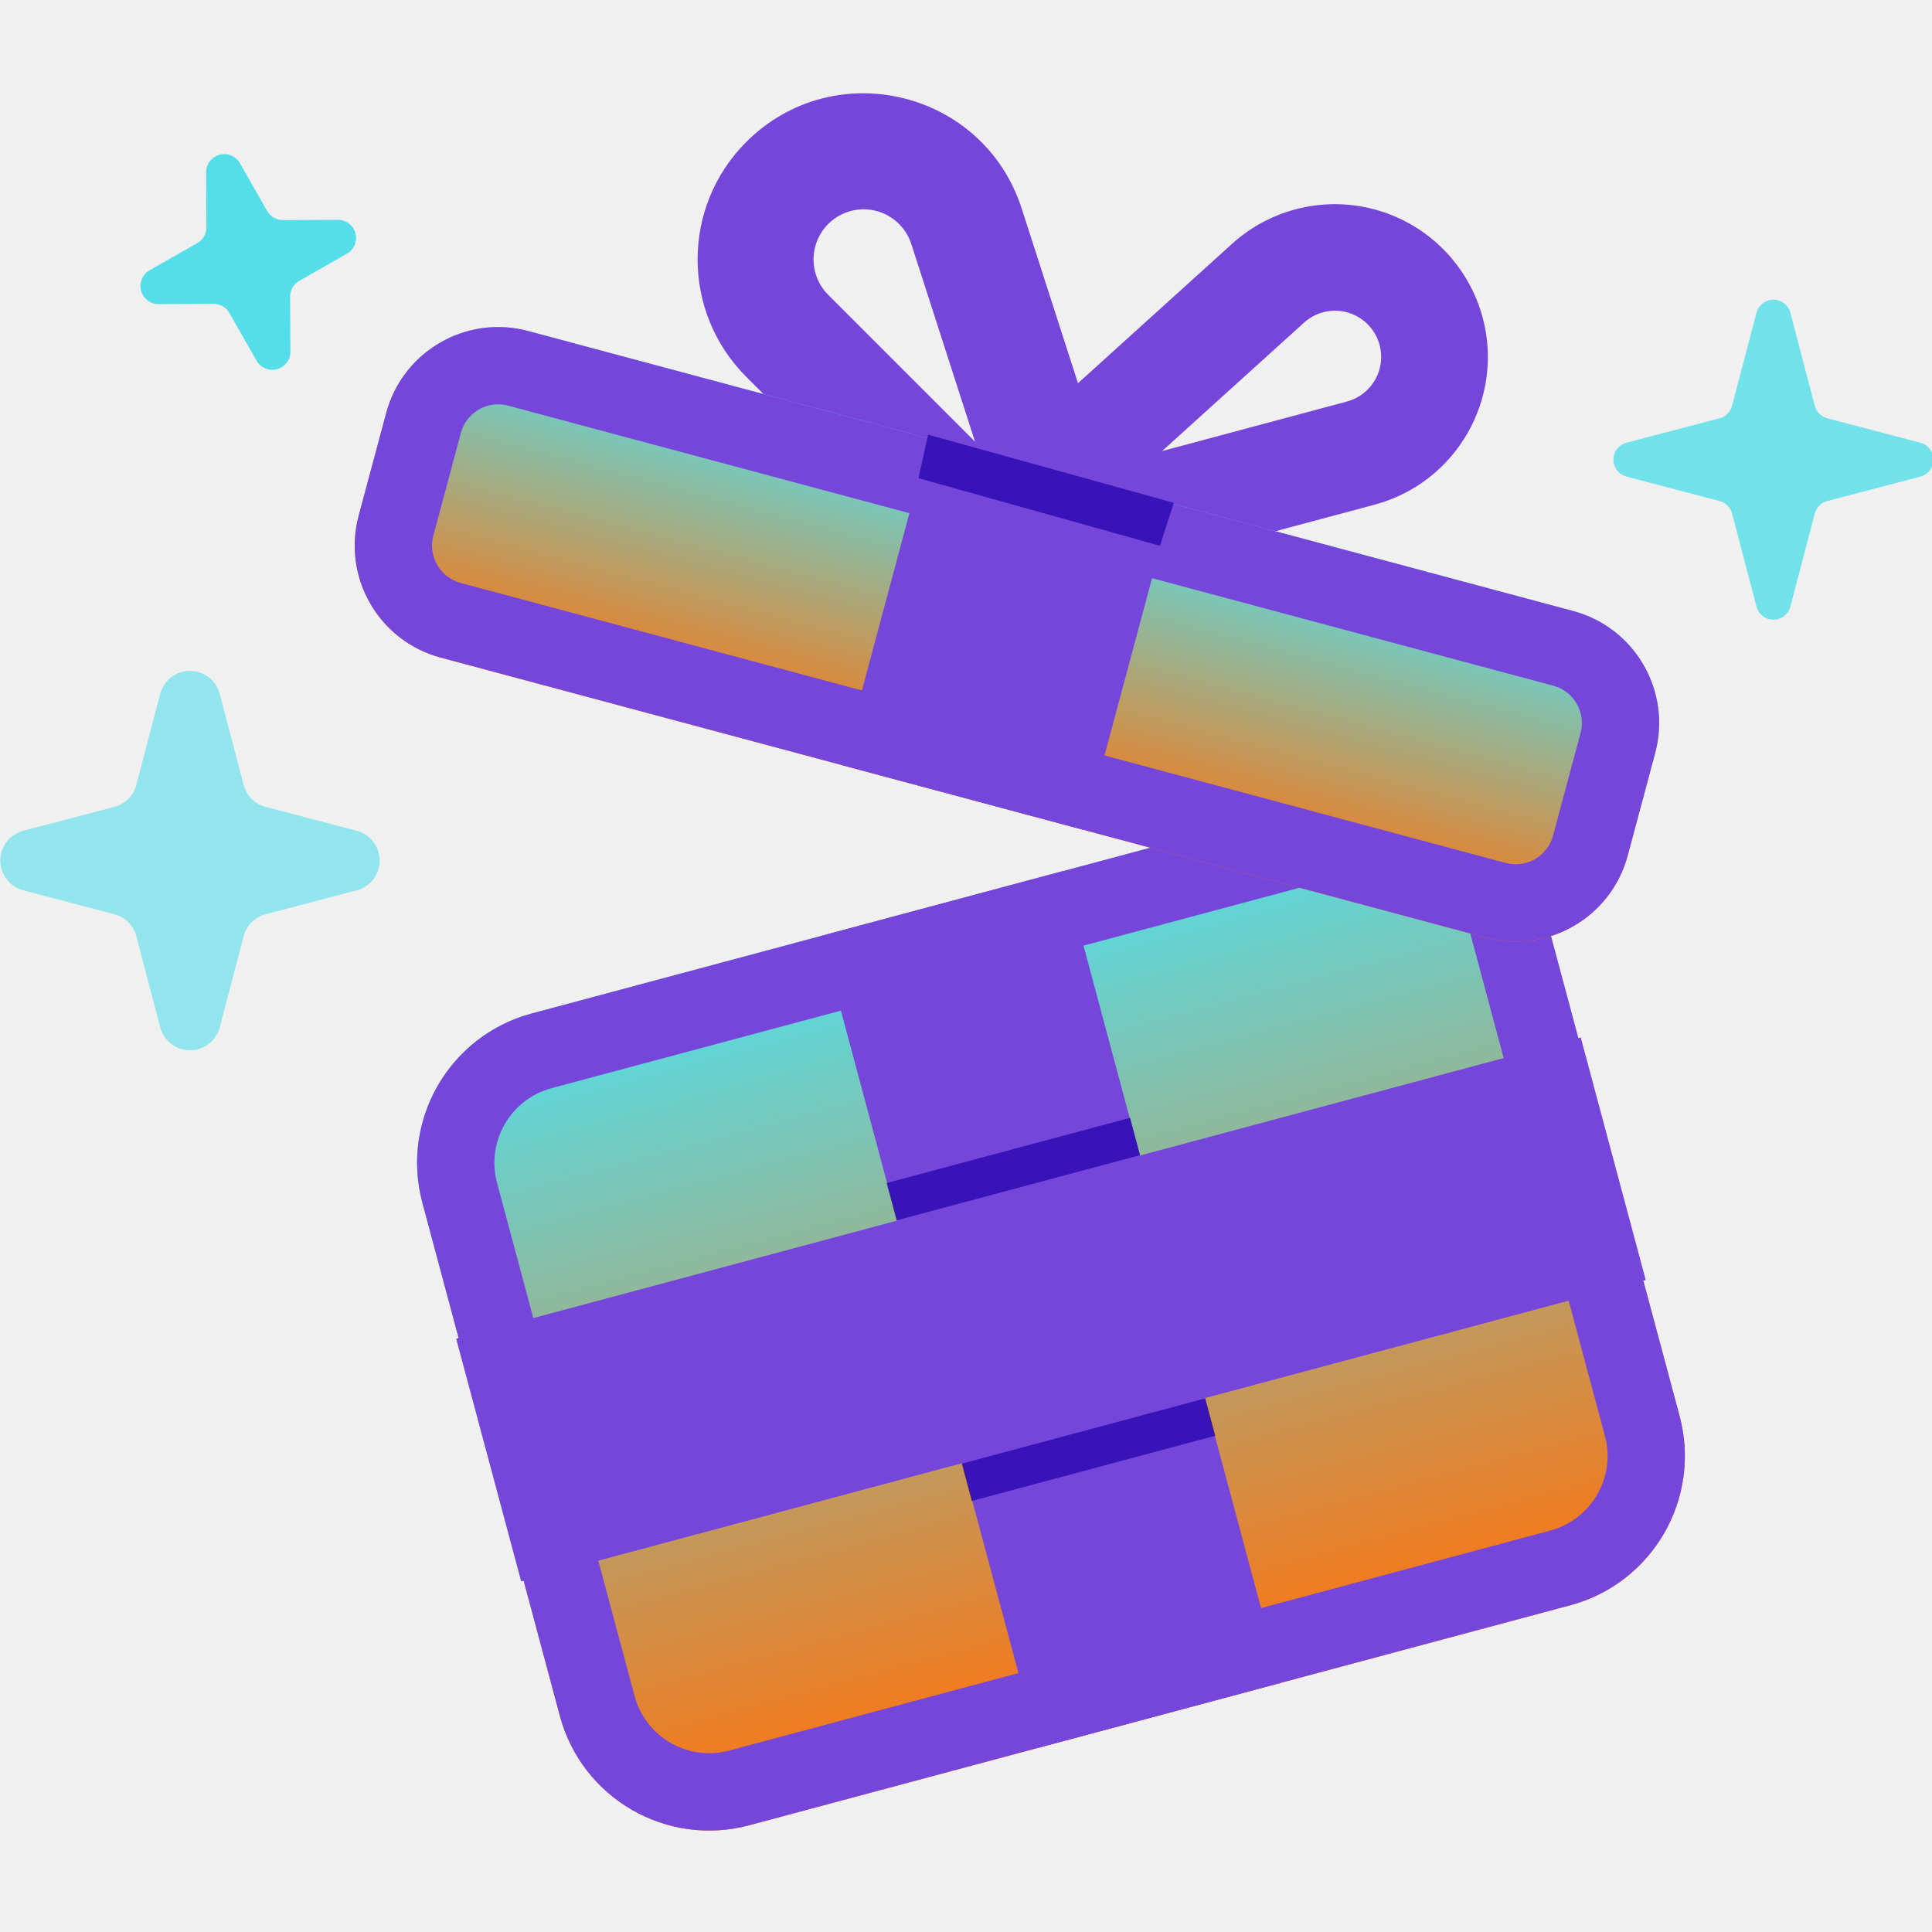
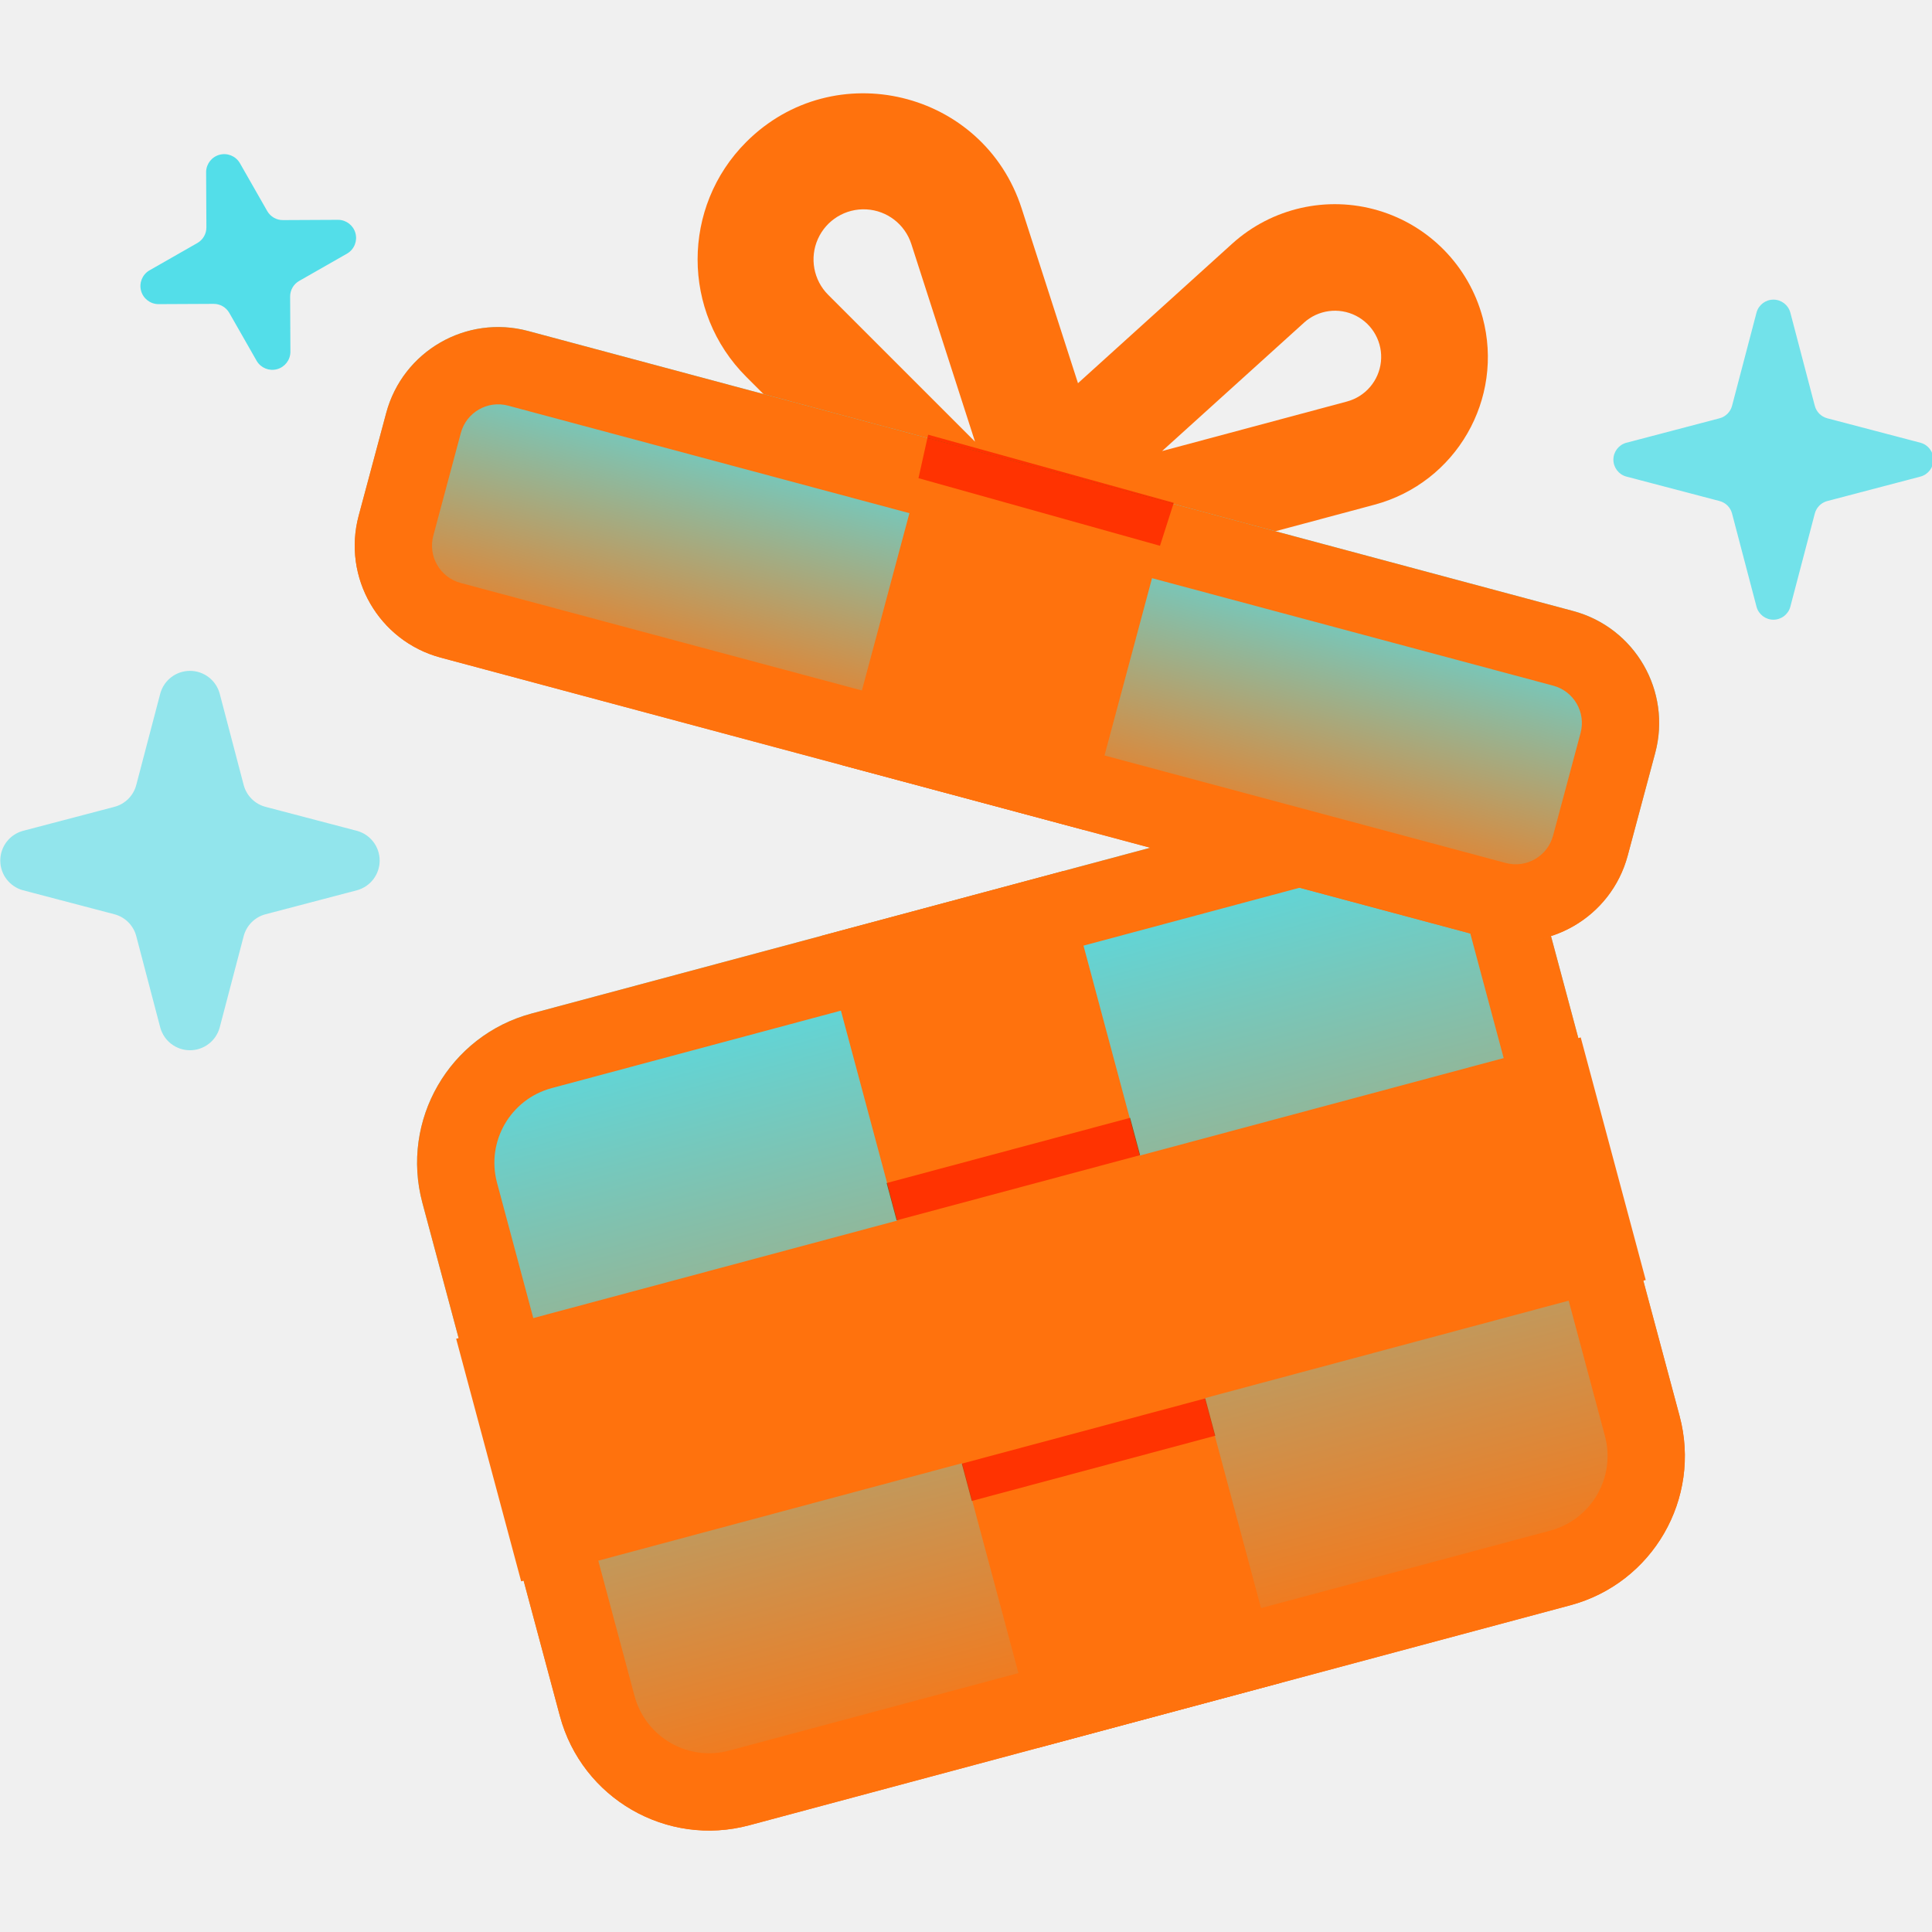
<svg xmlns="http://www.w3.org/2000/svg" width="64" height="64" fill="none">
-   <style>.B{fill-rule:evenodd}.C{fill:#7645d9}</style>
+   <style>.B{fill-rule:evenodd}.C{fill:#FF720D}</style>
  <g clip-path="url(#C)">
    <g class="B C">
      <path d="M43.194 10.691a1.53 1.53 0 1 1 1.421 2.611l-6.119 1.64 4.698-4.25zm5.919-.177a5.07 5.07 0 0 0-8.291-2.445l-9.802 8.868c-1.46 1.321-.158 3.712 1.744 3.203l12.768-3.421c2.702-.724 4.306-3.502 3.582-6.204z" />
      <path d="M30.189 8.084a1.66 1.66 0 1 0-2.754 1.683l4.864 4.864-2.11-6.547zm-5.469-3.38c2.908-2.908 7.862-1.712 9.124 2.202l4.403 13.66c.656 2.035-1.867 3.577-3.378 2.065L24.72 12.482a5.5 5.5 0 0 1 0-7.778z" />
    </g>
    <g fill="#53dee9">
      <path d="M7.276 34.043a1.02 1.02 0 0 1-1.966 0l-.796-3.032c-.093-.355-.37-.632-.725-.725l-3.032-.796a1.02 1.02 0 0 1 0-1.966l3.032-.796c.355-.093.632-.37.725-.725l.796-3.032a1.02 1.02 0 0 1 1.966 0l.796 3.032c.093.355.37.632.725.725l3.032.796a1.02 1.02 0 0 1 0 1.966l-3.032.796c-.355.093-.632.37-.725.725l-.796 3.032z" opacity=".6" />
      <path d="M9.62 11.664a.6.6 0 0 1-1.113.298l-.911-1.596c-.107-.187-.305-.302-.52-.3l-1.837.009a.6.6 0 0 1-.298-1.113l1.596-.911c.187-.107.302-.305.3-.52l-.009-1.838a.6.6 0 0 1 1.113-.298l.911 1.596c.107.187.305.302.52.3l1.837-.009a.6.6 0 0 1 .298 1.113l-1.596.911c-.187.107-.302.305-.3.52l.009 1.838z" />
      <path d="M53.871 15.786a.58.58 0 0 1 0-1.118l3.093-.812a.58.58 0 0 0 .412-.412l.812-3.093a.58.58 0 0 1 1.118 0l.812 3.093a.58.58 0 0 0 .412.412l3.093.812a.58.58 0 0 1 0 1.118l-3.093.812a.58.58 0 0 0-.412.412l-.812 3.093a.58.58 0 0 1-1.118 0l-.812-3.093c-.053-.202-.21-.359-.412-.412l-3.093-.812z" opacity=".8" />
    </g>
    <path fill="url(#A)" d="M51.083 29.906a5.12 5.12 0 0 0-6.271-3.62l-27.2 7.288a5.12 5.12 0 0 0-3.62 6.271l4.555 17a5.12 5.12 0 0 0 6.271 3.62l27.2-7.288a5.12 5.12 0 0 0 3.62-6.271l-4.555-17z" />
    <g class="C">
      <path d="M18.274 36.046l27.201-7.288a2.56 2.56 0 0 1 3.135 1.81l4.555 17a2.56 2.56 0 0 1-1.81 3.135l-27.2 7.288a2.56 2.56 0 0 1-3.135-1.81l-4.555-17a2.56 2.56 0 0 1 1.81-3.135zm26.538-9.761a5.12 5.12 0 0 1 6.271 3.62l4.555 17a5.12 5.12 0 0 1-3.62 6.271l-27.2 7.288a5.12 5.12 0 0 1-6.271-3.62l-4.555-17a5.12 5.12 0 0 1 3.62-6.271l27.2-7.288z" class="B" />
      <path d="M35.23 28.853l-8.036 2.153 7.206 26.891 8.036-2.153-7.206-26.891z" />
      <path d="M54.517 42.402l-2.153-8.036-37.253 9.982 2.153 8.036 37.253-9.982z" />
    </g>
    <g style="mix-blend-mode:multiply" class="B C">
      <path d="M39.926 46.324l-8.065 2.161.331 1.236 8.065-2.161-.331-1.236zm-10.224-5.898l8.065-2.161-.331-1.236-8.065 2.161.331 1.236z" />
    </g>
    <path fill="url(#B)" d="M54.831 24.945a3.84 3.84 0 0 0-2.715-4.703l-34.619-9.276a3.84 3.84 0 0 0-4.703 2.715l-.911 3.4a3.84 3.84 0 0 0 2.715 4.703l34.619 9.276a3.84 3.84 0 0 0 4.703-2.715l.911-3.4z" />
    <g class="C">
      <path d="M16.834 13.438l34.619 9.276a1.28 1.28 0 0 1 .905 1.568l-.911 3.4a1.28 1.28 0 0 1-1.568.905L15.26 19.311a1.28 1.28 0 0 1-.905-1.568l.911-3.4a1.28 1.28 0 0 1 1.568-.905zm35.281 6.803a3.84 3.84 0 0 1 2.715 4.703l-.911 3.4a3.84 3.84 0 0 1-4.703 2.715l-34.619-9.276a3.84 3.84 0 0 1-2.715-4.703l.911-3.4a3.84 3.84 0 0 1 4.703-2.715l34.619 9.276z" class="B" />
      <path d="M38.824 16.68l-8.036-2.153-2.899 10.818 8.037 2.153 2.899-10.818z" />
    </g>
    <g style="mix-blend-mode:multiply" class="B C">
      <path d="M38.426 18.08l-8-2.24.32-1.44 8.136 2.257-.456 1.423z" />
    </g>
  </g>
  <defs>
    <linearGradient id="A" x1="31.212" x2="38.417" y1="29.929" y2="56.821" gradientUnits="userSpaceOnUse">
      <stop stop-color="#53dee9" />
      <stop offset="1" stop-color="#FF720D" />
    </linearGradient>
    <linearGradient id="B" x1="34.806" x2="31.907" y1="15.604" y2="26.422" gradientUnits="userSpaceOnUse">
      <stop stop-color="#53dee9" />
      <stop offset="1" stop-color="#FF720D" />
    </linearGradient>
    <clipPath id="C">
      <path fill="#fff" d="M0 0h64v64H0z" />
    </clipPath>
  </defs>
</svg>
